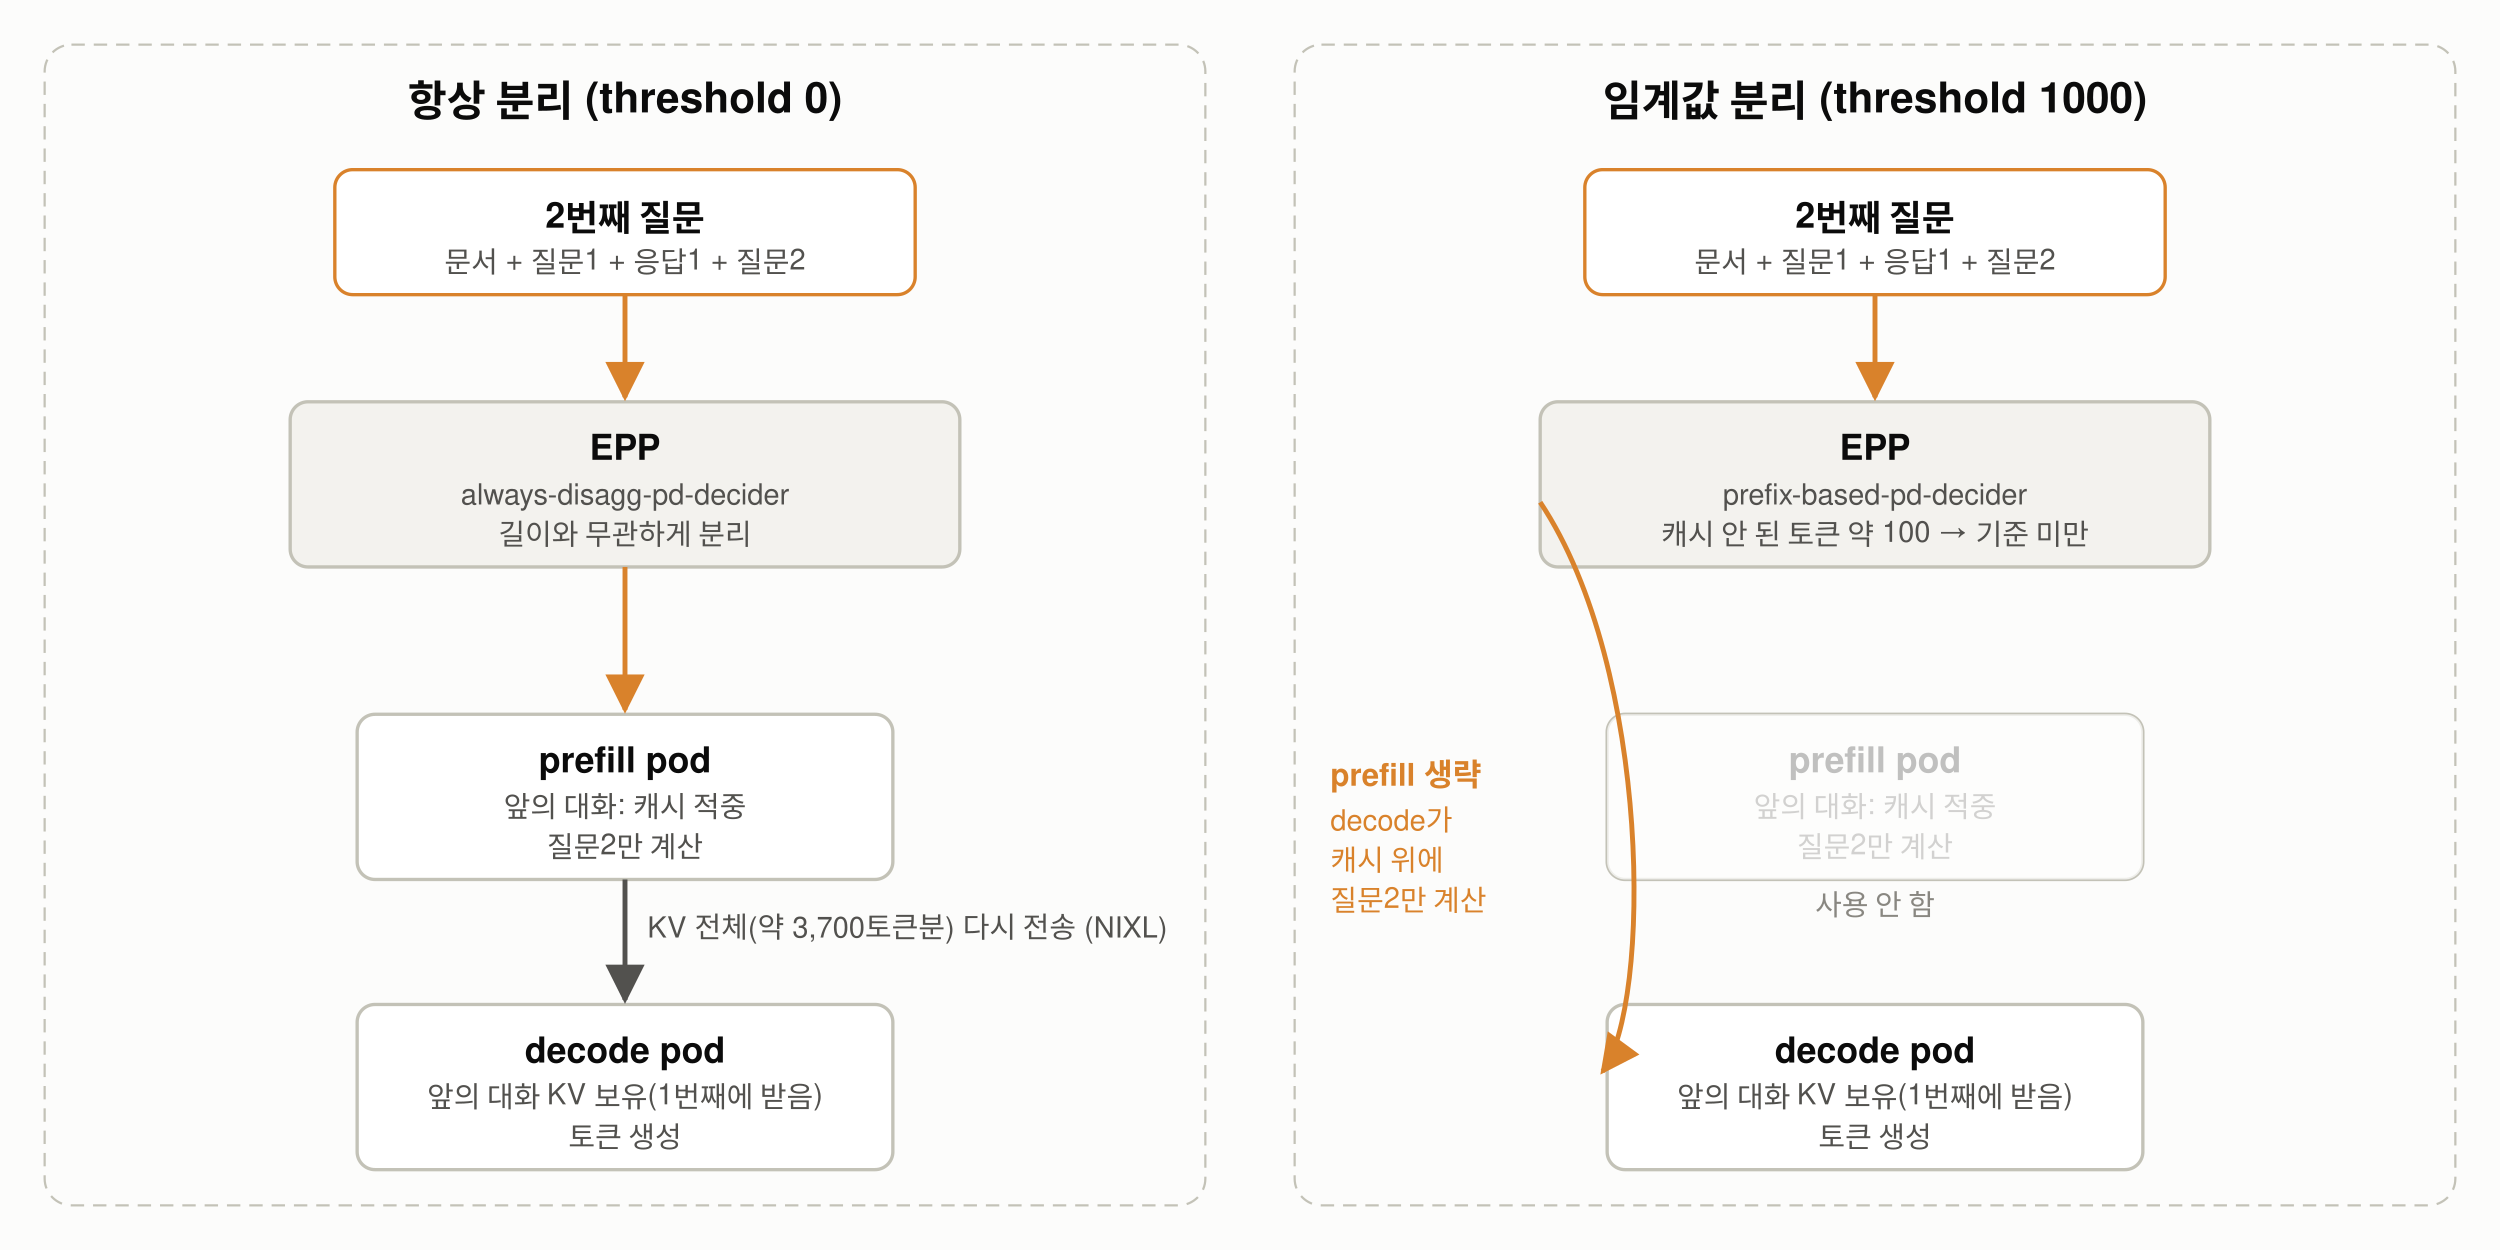
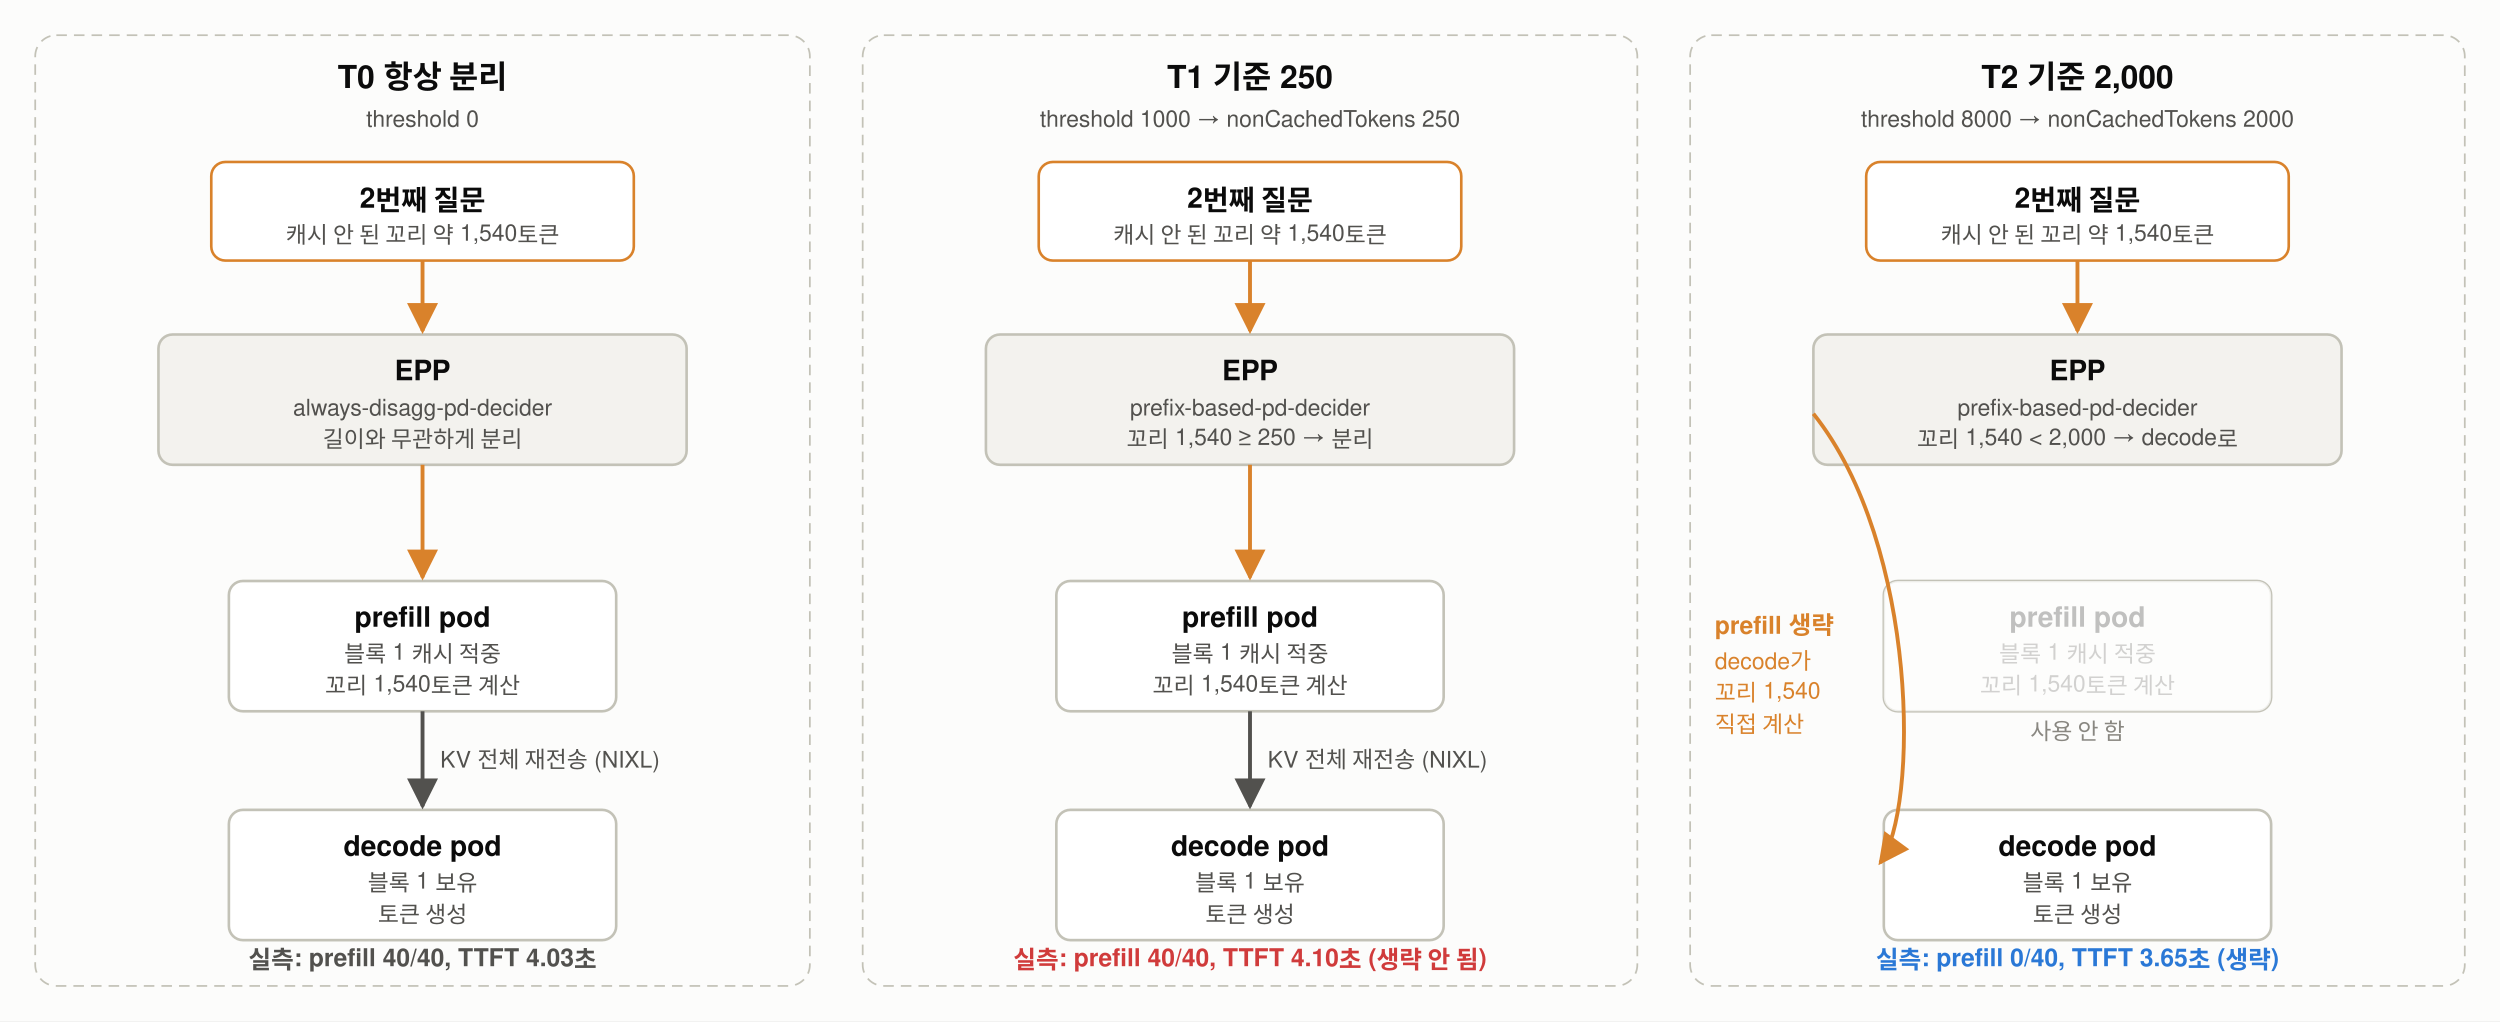
- <svg xmlns="http://www.w3.org/2000/svg" width="1120" height="560" viewBox="0 0 1120 560" font-family="Apple SD Gothic Neo, AppleGothic, Noto Sans KR, Helvetica, sans-serif">
+ <svg xmlns="http://www.w3.org/2000/svg" width="1420" height="580" viewBox="0 0 1420 580" font-family="Apple SD Gothic Neo, AppleGothic, Noto Sans KR, Helvetica, sans-serif">
  <defs>
    <marker id="ah" viewBox="0 0 10 10" refX="9" refY="5" markerWidth="8" markerHeight="8" orient="auto">
      <path d="M0,0 L10,5 L0,10 z" fill="#52514e" />
    </marker>
    <marker id="ab" viewBox="0 0 10 10" refX="9" refY="5" markerWidth="8" markerHeight="8" orient="auto">
      <path d="M0,0 L10,5 L0,10 z" fill="#2a78d6" />
    </marker>
    <marker id="ao" viewBox="0 0 10 10" refX="9" refY="5" markerWidth="8" markerHeight="8" orient="auto">
      <path d="M0,0 L10,5 L0,10 z" fill="#d9822b" />
    </marker>
  </defs>
-   <rect width="1120" height="560" fill="#fcfcfb" />
-   <rect x="20" y="20" width="520" height="520" rx="12" fill="none" stroke="#c3c2b7" stroke-dasharray="6 4" />
-   <text x="280.0" y="52" font-size="19" fill="#0b0b0b" text-anchor="middle" font-weight="700">항상 분리 (threshold 0)</text>
-   <rect x="150.0" y="76" width="260" height="56" rx="8" fill="#ffffff" stroke="#d9822b" stroke-width="1.5" />
-   <text x="280.0" y="102" font-size="16" fill="#0b0b0b" text-anchor="middle" font-weight="700">2번째 질문</text>
-   <text x="280.0" y="122" font-size="13" fill="#52514e" text-anchor="middle">문서 + 질문1 + 응답1 + 질문2</text>
-   <rect x="130.0" y="180" width="300" height="74" rx="8" fill="#f3f2ee" stroke="#c3c2b7" stroke-width="1.5" />
-   <text x="280.0" y="206" font-size="16" fill="#0b0b0b" text-anchor="middle" font-weight="700">EPP</text>
-   <text x="280.0" y="226" font-size="13" fill="#52514e" text-anchor="middle">always-disagg-pd-decider</text>
-   <text x="280.0" y="244" font-size="13" fill="#52514e" text-anchor="middle">길이와 무관하게 분리</text>
-   <path d="M280.0,132 L280.0,178" fill="none" stroke="#d9822b" stroke-width="2.2" marker-end="url(#ao)" />
-   <rect x="160.0" y="320" width="240" height="74" rx="8" fill="#ffffff" stroke="#c3c2b7" stroke-width="1.5" />
-   <text x="280.0" y="346" font-size="16" fill="#0b0b0b" text-anchor="middle" font-weight="700">prefill pod</text>
-   <text x="280.0" y="366" font-size="13" fill="#52514e" text-anchor="middle">앞의 대화: 캐시 적중</text>
-   <text x="280.0" y="384" font-size="13" fill="#52514e" text-anchor="middle">질문2만 계산</text>
-   <rect x="160.0" y="450" width="240" height="74" rx="8" fill="#ffffff" stroke="#c3c2b7" stroke-width="1.5" />
-   <text x="280.0" y="476" font-size="16" fill="#0b0b0b" text-anchor="middle" font-weight="700">decode pod</text>
-   <text x="280.0" y="496" font-size="13" fill="#52514e" text-anchor="middle">앞의 대화 KV 보유(1번째에 받음)</text>
-   <text x="280.0" y="514" font-size="13" fill="#52514e" text-anchor="middle">토큰 생성</text>
-   <path d="M280.0,254 L280.0,318" fill="none" stroke="#d9822b" stroke-width="2.2" marker-end="url(#ao)" />
-   <path d="M280.0,394 L280.0,448" fill="none" stroke="#52514e" stroke-width="2.2" marker-end="url(#ah)" />
-   <text x="290.0" y="420" font-size="13" fill="#52514e" text-anchor="start">KV 전체(약 3,700토큰분) 다시 전송 (NIXL)</text>
-   <rect x="580" y="20" width="520" height="520" rx="12" fill="none" stroke="#c3c2b7" stroke-dasharray="6 4" />
-   <text x="840.0" y="52" font-size="19" fill="#0b0b0b" text-anchor="middle" font-weight="700">임계값 분리 (threshold 1000)</text>
-   <rect x="710.0" y="76" width="260" height="56" rx="8" fill="#ffffff" stroke="#d9822b" stroke-width="1.5" />
-   <text x="840.0" y="102" font-size="16" fill="#0b0b0b" text-anchor="middle" font-weight="700">2번째 질문</text>
-   <text x="840.0" y="122" font-size="13" fill="#52514e" text-anchor="middle">문서 + 질문1 + 응답1 + 질문2</text>
-   <rect x="690.0" y="180" width="300" height="74" rx="8" fill="#f3f2ee" stroke="#c3c2b7" stroke-width="1.5" />
-   <text x="840.0" y="206" font-size="16" fill="#0b0b0b" text-anchor="middle" font-weight="700">EPP</text>
-   <text x="840.0" y="226" font-size="13" fill="#52514e" text-anchor="middle">prefix-based-pd-decider</text>
-   <text x="840.0" y="244" font-size="13" fill="#52514e" text-anchor="middle">캐시 안 된 토큰 약 100 → 기준 미만</text>
-   <path d="M840.0,132 L840.0,178" fill="none" stroke="#d9822b" stroke-width="2.2" marker-end="url(#ao)" />
-   <rect x="720.0" y="320" width="240" height="74" rx="8" fill="#ffffff" stroke="#c3c2b7" stroke-width="1.5" />
-   <text x="840.0" y="346" font-size="16" fill="#0b0b0b" text-anchor="middle" font-weight="700">prefill pod</text>
-   <text x="840.0" y="366" font-size="13" fill="#52514e" text-anchor="middle">앞의 대화: 캐시 적중</text>
-   <text x="840.0" y="384" font-size="13" fill="#52514e" text-anchor="middle">질문2만 계산</text>
-   <rect x="720.0" y="450" width="240" height="74" rx="8" fill="#ffffff" stroke="#c3c2b7" stroke-width="1.5" />
-   <text x="840.0" y="476" font-size="16" fill="#0b0b0b" text-anchor="middle" font-weight="700">decode pod</text>
-   <text x="840.0" y="496" font-size="13" fill="#52514e" text-anchor="middle">앞의 대화 KV 보유(1번째에 받음)</text>
-   <text x="840.0" y="514" font-size="13" fill="#52514e" text-anchor="middle">토큰 생성</text>
-   <rect x="720.0" y="320" width="240" height="74" rx="8" fill="#fcfcfb" fill-opacity="0.75" />
-   <text x="840.0" y="410" font-size="13" fill="#898781" text-anchor="middle">사용 안 함</text>
-   <path d="M690.0,225 C740,300 740,450 718.0,480" fill="none" stroke="#d9822b" stroke-width="2.2" marker-end="url(#ao)" />
-   <text x="596" y="352" font-size="14" fill="#d9822b" text-anchor="start" font-weight="700">prefill 생략</text>
-   <text x="596" y="372" font-size="13" fill="#d9822b" text-anchor="start">decode가</text>
-   <text x="596" y="390" font-size="13" fill="#d9822b" text-anchor="start">캐시 위에</text>
-   <text x="596" y="408" font-size="13" fill="#d9822b" text-anchor="start">질문2만 계산</text>
+   <rect width="1420" height="580" fill="#fcfcfb" />
+   <rect x="20" y="20" width="440" height="540" rx="12" fill="none" stroke="#c3c2b7" stroke-dasharray="6 4" />
+   <text x="240.0" y="50" font-size="18" fill="#0b0b0b" text-anchor="middle" font-weight="700">T0 항상 분리</text>
+   <text x="240.0" y="72" font-size="13" fill="#52514e" text-anchor="middle">threshold 0</text>
+   <rect x="120.0" y="92" width="240" height="56" rx="8" fill="#ffffff" stroke="#d9822b" stroke-width="1.5" />
+   <text x="240.0" y="118" font-size="16" fill="#0b0b0b" text-anchor="middle" font-weight="700">2번째 질문</text>
+   <text x="240.0" y="138" font-size="13" fill="#52514e" text-anchor="middle">캐시 안 된 꼬리 약 1,540토큰</text>
+   <rect x="90.0" y="190" width="300" height="74" rx="8" fill="#f3f2ee" stroke="#c3c2b7" stroke-width="1.5" />
+   <text x="240.0" y="216" font-size="16" fill="#0b0b0b" text-anchor="middle" font-weight="700">EPP</text>
+   <text x="240.0" y="236" font-size="13" fill="#52514e" text-anchor="middle">always-disagg-pd-decider</text>
+   <text x="240.0" y="254" font-size="13" fill="#52514e" text-anchor="middle">길이와 무관하게 분리</text>
+   <path d="M240.0,148 L240.0,188" fill="none" stroke="#d9822b" stroke-width="2.2" marker-end="url(#ao)" />
+   <rect x="130.0" y="330" width="220" height="74" rx="8" fill="#ffffff" stroke="#c3c2b7" stroke-width="1.5" />
+   <text x="240.0" y="356" font-size="16" fill="#0b0b0b" text-anchor="middle" font-weight="700">prefill pod</text>
+   <text x="240.0" y="376" font-size="13" fill="#52514e" text-anchor="middle">블록 1 캐시 적중</text>
+   <text x="240.0" y="394" font-size="13" fill="#52514e" text-anchor="middle">꼬리 1,540토큰 계산</text>
+   <rect x="130.0" y="460" width="220" height="74" rx="8" fill="#ffffff" stroke="#c3c2b7" stroke-width="1.5" />
+   <text x="240.0" y="486" font-size="16" fill="#0b0b0b" text-anchor="middle" font-weight="700">decode pod</text>
+   <text x="240.0" y="506" font-size="13" fill="#52514e" text-anchor="middle">블록 1 보유</text>
+   <text x="240.0" y="524" font-size="13" fill="#52514e" text-anchor="middle">토큰 생성</text>
+   <path d="M240.0,264 L240.0,328" fill="none" stroke="#d9822b" stroke-width="2.2" marker-end="url(#ao)" />
+   <path d="M240.0,404 L240.0,458" fill="none" stroke="#52514e" stroke-width="2.2" marker-end="url(#ah)" />
+   <text x="250.0" y="436" font-size="13" fill="#52514e" text-anchor="start">KV 전체 재전송 (NIXL)</text>
+   <text x="240.0" y="550" font-size="14" fill="#52514e" text-anchor="middle" font-weight="700">실측: prefill 40/40, TTFT 4.03초</text>
+   <rect x="490" y="20" width="440" height="540" rx="12" fill="none" stroke="#c3c2b7" stroke-dasharray="6 4" />
+   <text x="710.0" y="50" font-size="18" fill="#0b0b0b" text-anchor="middle" font-weight="700">T1 기준 250</text>
+   <text x="710.0" y="72" font-size="13" fill="#52514e" text-anchor="middle">threshold 1000 → nonCachedTokens 250</text>
+   <rect x="590.0" y="92" width="240" height="56" rx="8" fill="#ffffff" stroke="#d9822b" stroke-width="1.5" />
+   <text x="710.0" y="118" font-size="16" fill="#0b0b0b" text-anchor="middle" font-weight="700">2번째 질문</text>
+   <text x="710.0" y="138" font-size="13" fill="#52514e" text-anchor="middle">캐시 안 된 꼬리 약 1,540토큰</text>
+   <rect x="560.0" y="190" width="300" height="74" rx="8" fill="#f3f2ee" stroke="#c3c2b7" stroke-width="1.5" />
+   <text x="710.0" y="216" font-size="16" fill="#0b0b0b" text-anchor="middle" font-weight="700">EPP</text>
+   <text x="710.0" y="236" font-size="13" fill="#52514e" text-anchor="middle">prefix-based-pd-decider</text>
+   <text x="710.0" y="254" font-size="13" fill="#52514e" text-anchor="middle">꼬리 1,540 ≥ 250 → 분리</text>
+   <path d="M710.0,148 L710.0,188" fill="none" stroke="#d9822b" stroke-width="2.2" marker-end="url(#ao)" />
+   <rect x="600.0" y="330" width="220" height="74" rx="8" fill="#ffffff" stroke="#c3c2b7" stroke-width="1.5" />
+   <text x="710.0" y="356" font-size="16" fill="#0b0b0b" text-anchor="middle" font-weight="700">prefill pod</text>
+   <text x="710.0" y="376" font-size="13" fill="#52514e" text-anchor="middle">블록 1 캐시 적중</text>
+   <text x="710.0" y="394" font-size="13" fill="#52514e" text-anchor="middle">꼬리 1,540토큰 계산</text>
+   <rect x="600.0" y="460" width="220" height="74" rx="8" fill="#ffffff" stroke="#c3c2b7" stroke-width="1.5" />
+   <text x="710.0" y="486" font-size="16" fill="#0b0b0b" text-anchor="middle" font-weight="700">decode pod</text>
+   <text x="710.0" y="506" font-size="13" fill="#52514e" text-anchor="middle">블록 1 보유</text>
+   <text x="710.0" y="524" font-size="13" fill="#52514e" text-anchor="middle">토큰 생성</text>
+   <path d="M710.0,264 L710.0,328" fill="none" stroke="#d9822b" stroke-width="2.2" marker-end="url(#ao)" />
+   <path d="M710.0,404 L710.0,458" fill="none" stroke="#52514e" stroke-width="2.2" marker-end="url(#ah)" />
+   <text x="720.0" y="436" font-size="13" fill="#52514e" text-anchor="start">KV 전체 재전송 (NIXL)</text>
+   <text x="710.0" y="550" font-size="14" fill="#d03b3b" text-anchor="middle" font-weight="700">실측: prefill 40/40, TTFT 4.10초 (생략 안 됨)</text>
+   <rect x="960" y="20" width="440" height="540" rx="12" fill="none" stroke="#c3c2b7" stroke-dasharray="6 4" />
+   <text x="1180.0" y="50" font-size="18" fill="#0b0b0b" text-anchor="middle" font-weight="700">T2 기준 2,000</text>
+   <text x="1180.0" y="72" font-size="13" fill="#52514e" text-anchor="middle">threshold 8000 → nonCachedTokens 2000</text>
+   <rect x="1060.0" y="92" width="240" height="56" rx="8" fill="#ffffff" stroke="#d9822b" stroke-width="1.5" />
+   <text x="1180.0" y="118" font-size="16" fill="#0b0b0b" text-anchor="middle" font-weight="700">2번째 질문</text>
+   <text x="1180.0" y="138" font-size="13" fill="#52514e" text-anchor="middle">캐시 안 된 꼬리 약 1,540토큰</text>
+   <rect x="1030.0" y="190" width="300" height="74" rx="8" fill="#f3f2ee" stroke="#c3c2b7" stroke-width="1.5" />
+   <text x="1180.0" y="216" font-size="16" fill="#0b0b0b" text-anchor="middle" font-weight="700">EPP</text>
+   <text x="1180.0" y="236" font-size="13" fill="#52514e" text-anchor="middle">prefix-based-pd-decider</text>
+   <text x="1180.0" y="254" font-size="13" fill="#52514e" text-anchor="middle">꼬리 1,540 &lt; 2,000 → decode로</text>
+   <path d="M1180.0,148 L1180.0,188" fill="none" stroke="#d9822b" stroke-width="2.2" marker-end="url(#ao)" />
+   <rect x="1070.0" y="330" width="220" height="74" rx="8" fill="#ffffff" stroke="#c3c2b7" stroke-width="1.5" />
+   <text x="1180.0" y="356" font-size="16" fill="#0b0b0b" text-anchor="middle" font-weight="700">prefill pod</text>
+   <text x="1180.0" y="376" font-size="13" fill="#52514e" text-anchor="middle">블록 1 캐시 적중</text>
+   <text x="1180.0" y="394" font-size="13" fill="#52514e" text-anchor="middle">꼬리 1,540토큰 계산</text>
+   <rect x="1070.0" y="460" width="220" height="74" rx="8" fill="#ffffff" stroke="#c3c2b7" stroke-width="1.5" />
+   <text x="1180.0" y="486" font-size="16" fill="#0b0b0b" text-anchor="middle" font-weight="700">decode pod</text>
+   <text x="1180.0" y="506" font-size="13" fill="#52514e" text-anchor="middle">블록 1 보유</text>
+   <text x="1180.0" y="524" font-size="13" fill="#52514e" text-anchor="middle">토큰 생성</text>
+   <rect x="1070.0" y="330" width="220" height="74" rx="8" fill="#fcfcfb" fill-opacity="0.75" />
+   <text x="1180.0" y="420" font-size="13" fill="#898781" text-anchor="middle">사용 안 함</text>
+   <path d="M1030.0,235 C1090,310 1090,460 1068.0,490" fill="none" stroke="#d9822b" stroke-width="2.2" marker-end="url(#ao)" />
+   <text x="974" y="360" font-size="14" fill="#d9822b" text-anchor="start" font-weight="700">prefill 생략</text>
+   <text x="974" y="380" font-size="13" fill="#d9822b" text-anchor="start">decode가</text>
+   <text x="974" y="398" font-size="13" fill="#d9822b" text-anchor="start">꼬리 1,540</text>
+   <text x="974" y="416" font-size="13" fill="#d9822b" text-anchor="start">직접 계산</text>
+   <text x="1180.0" y="550" font-size="14" fill="#2a78d6" text-anchor="middle" font-weight="700">실측: prefill 0/40, TTFT 3.65초 (생략)</text>
</svg>
